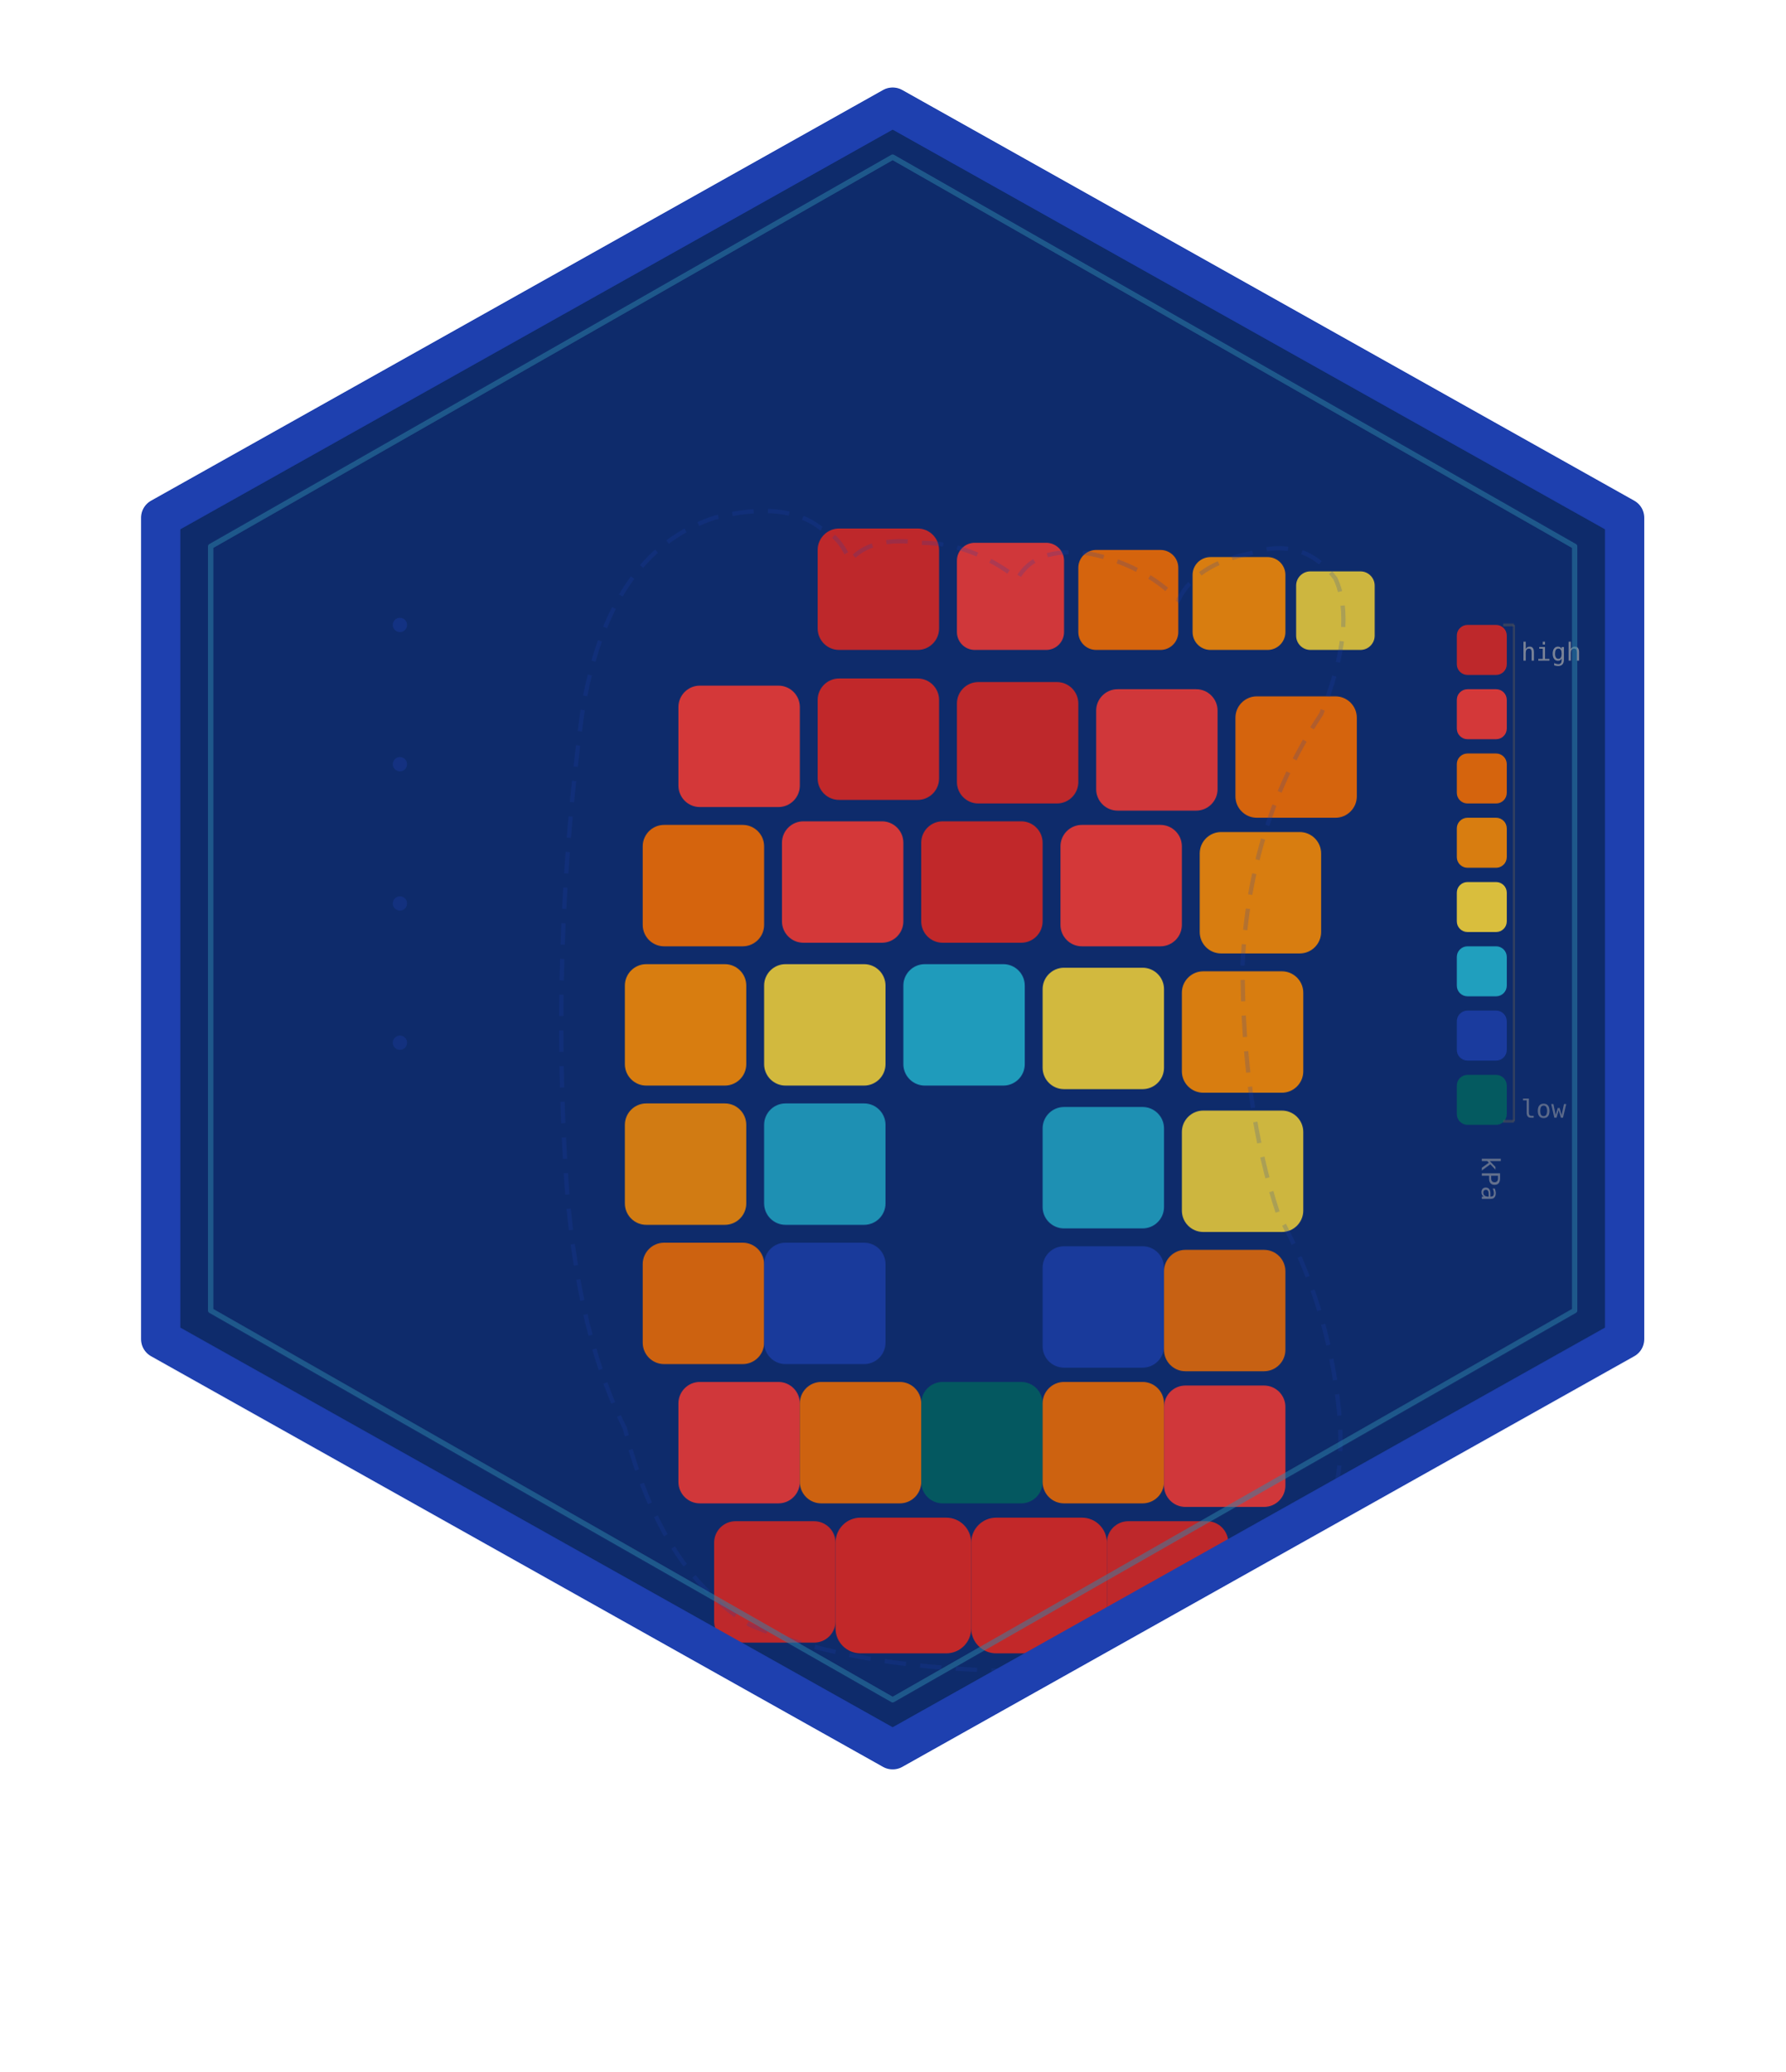
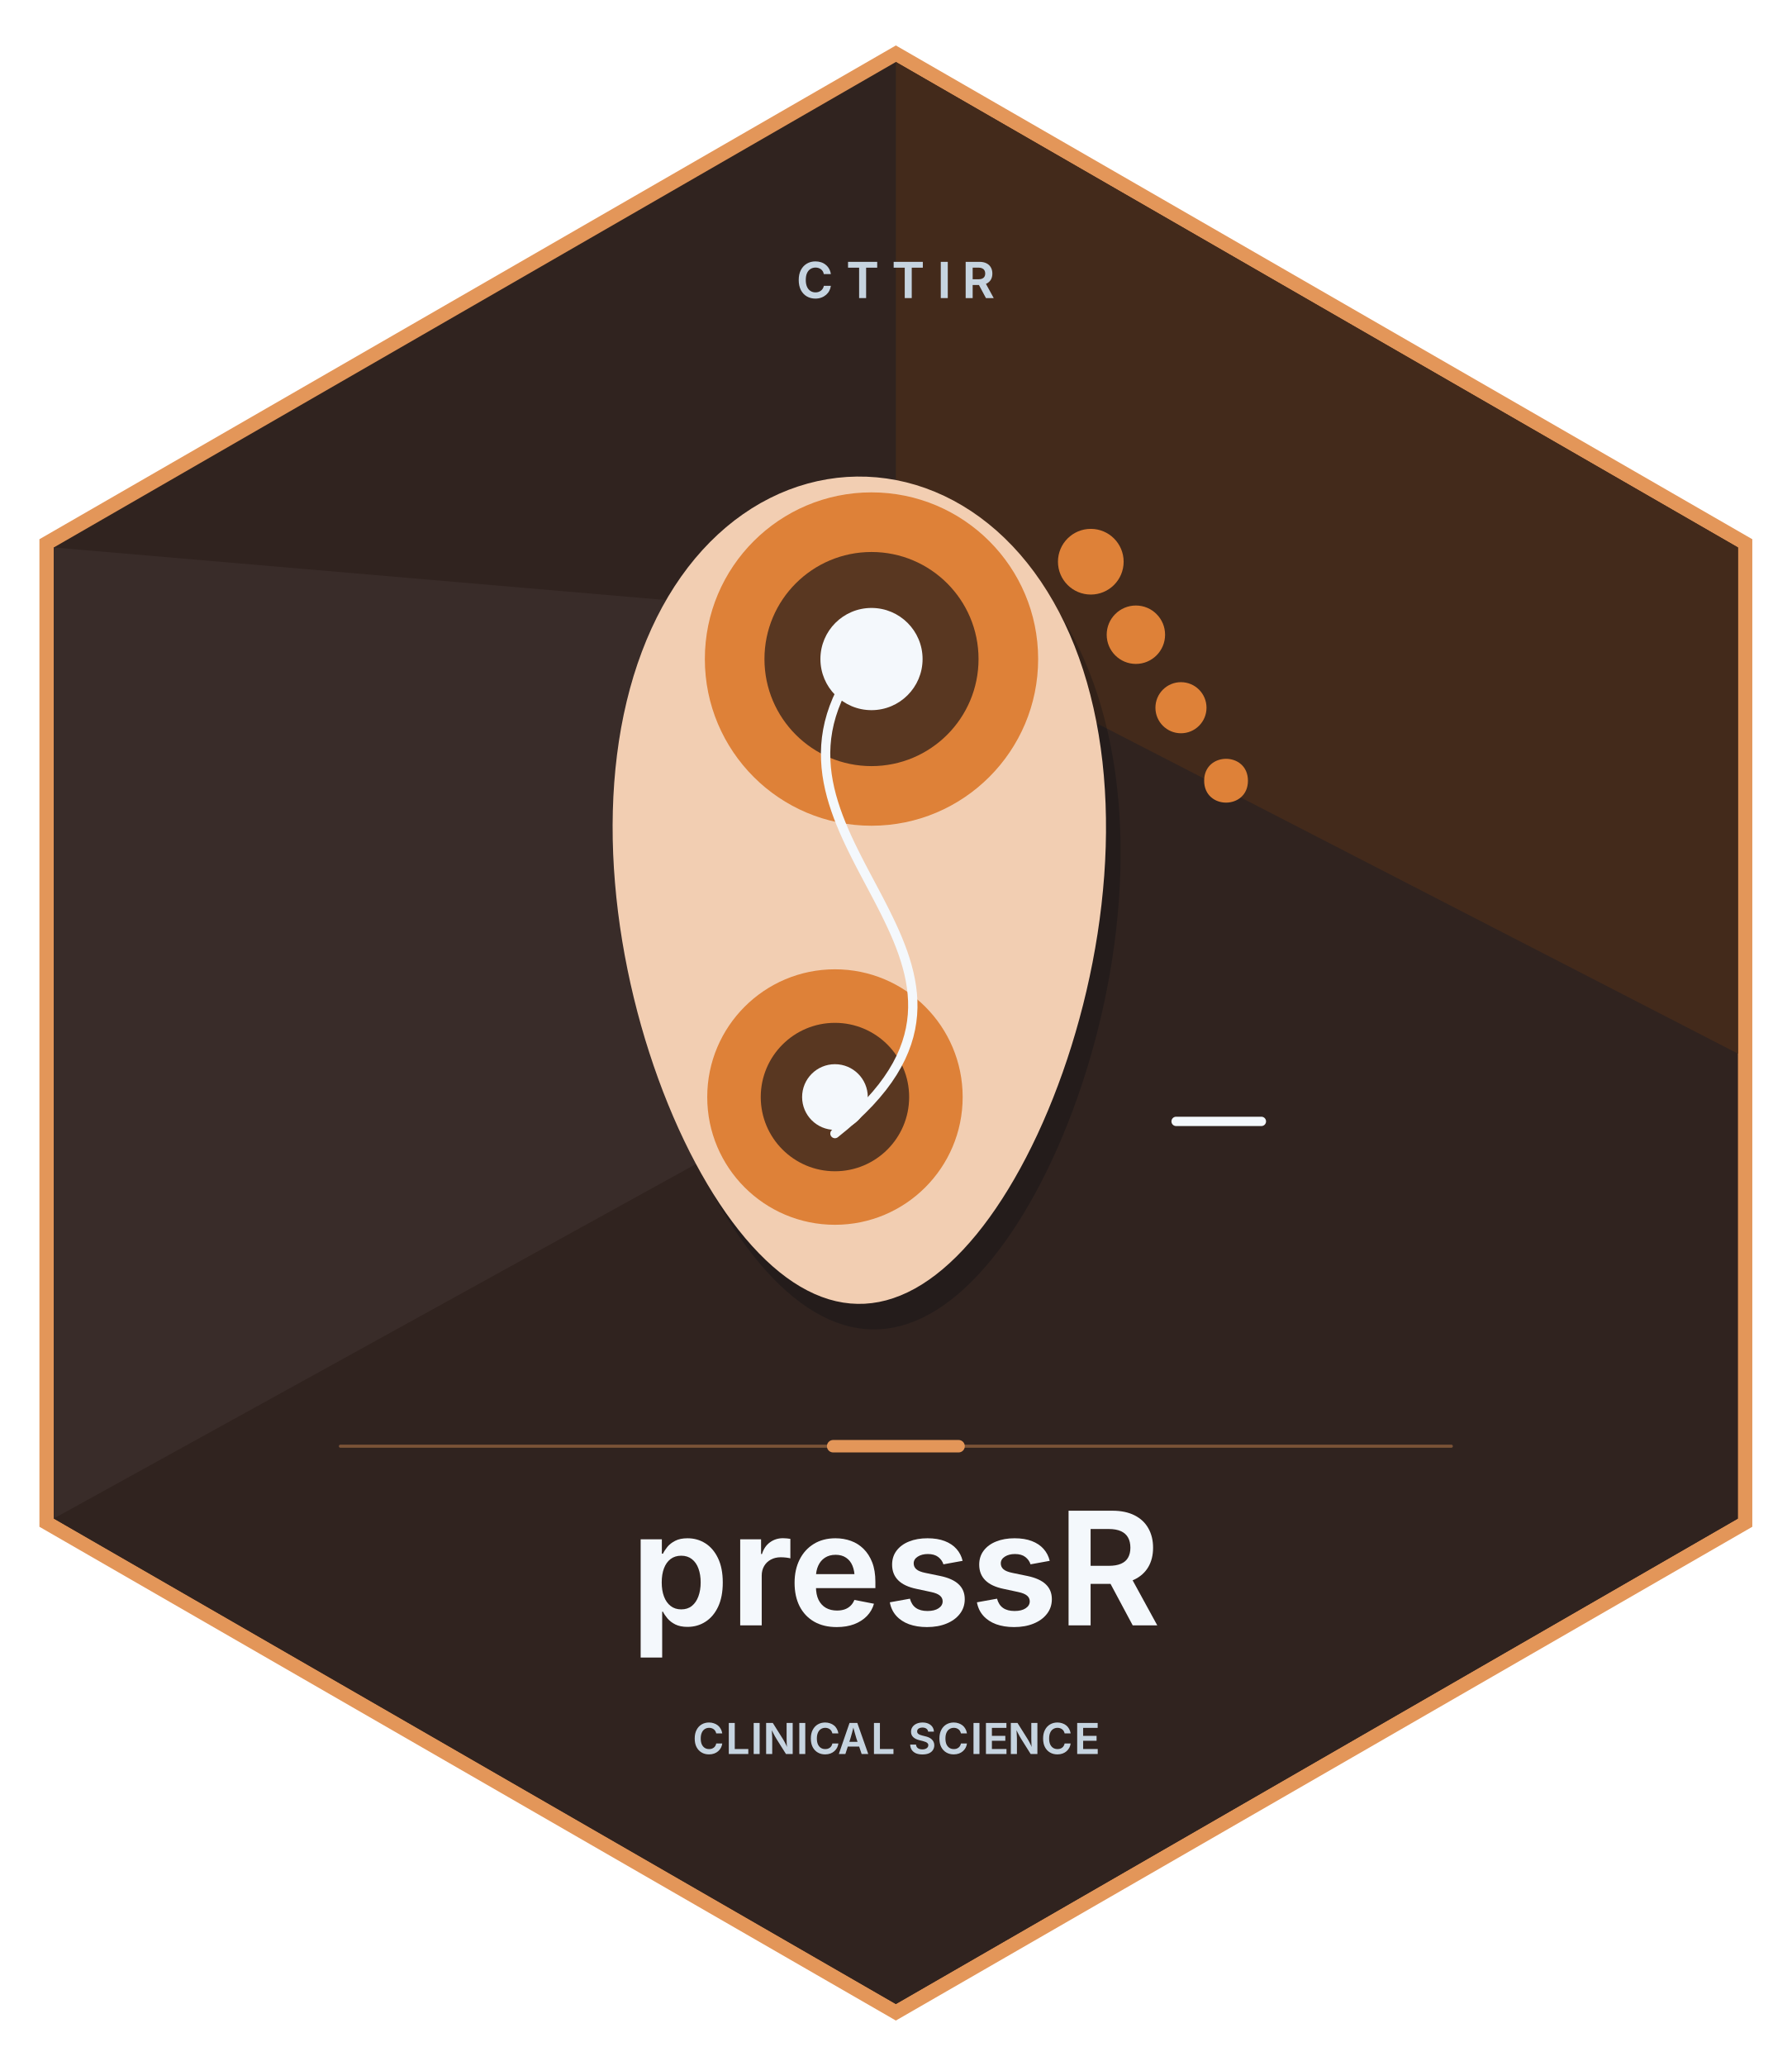
- <svg xmlns="http://www.w3.org/2000/svg" width="500" height="580" viewBox="0 0 500 580">
+ <svg xmlns="http://www.w3.org/2000/svg" xmlns:xlink="http://www.w3.org/1999/xlink" width="432" height="498" viewBox="0 0 432 498">
  <defs>
-     <linearGradient id="bgpress" x1="0" y1="0" x2="0" y2="1">
-       <stop offset="0%" stop-color="#0E2B6B" />
-       <stop offset="100%" stop-color="#0E2B6B" />
-     </linearGradient>
-     <clipPath id="hexp">
-       <polygon points="250,30 455,145 455,375 250,490 45,375 45,145" />
-     </clipPath>
+     <g>
+       <g id="glyph-0-0">
+         <path d="M 4.594 0.125 C 3.832 0.125 3.145 -0.051 2.531 -0.406 C 1.926 -0.758 1.445 -1.27 1.094 -1.938 C 0.75 -2.613 0.578 -3.422 0.578 -4.359 C 0.578 -5.305 0.754 -6.113 1.109 -6.781 C 1.461 -7.445 1.941 -7.957 2.547 -8.312 C 3.148 -8.664 3.832 -8.844 4.594 -8.844 C 5.082 -8.844 5.535 -8.773 5.953 -8.641 C 6.379 -8.504 6.754 -8.301 7.078 -8.031 C 7.41 -7.77 7.68 -7.453 7.891 -7.078 C 8.109 -6.703 8.254 -6.27 8.328 -5.781 L 6.625 -5.781 C 6.582 -6.031 6.504 -6.25 6.391 -6.438 C 6.273 -6.633 6.129 -6.801 5.953 -6.938 C 5.773 -7.07 5.57 -7.176 5.344 -7.25 C 5.125 -7.32 4.891 -7.359 4.641 -7.359 C 4.172 -7.359 3.754 -7.238 3.391 -7 C 3.035 -6.77 2.758 -6.43 2.562 -5.984 C 2.375 -5.547 2.281 -5.004 2.281 -4.359 C 2.281 -3.711 2.379 -3.164 2.578 -2.719 C 2.773 -2.281 3.051 -1.945 3.406 -1.719 C 3.758 -1.488 4.164 -1.375 4.625 -1.375 C 4.883 -1.375 5.125 -1.41 5.344 -1.484 C 5.562 -1.555 5.758 -1.66 5.938 -1.797 C 6.113 -1.93 6.258 -2.094 6.375 -2.281 C 6.5 -2.477 6.586 -2.703 6.641 -2.953 L 8.328 -2.953 C 8.273 -2.535 8.148 -2.141 7.953 -1.766 C 7.766 -1.398 7.508 -1.078 7.188 -0.797 C 6.863 -0.516 6.484 -0.289 6.047 -0.125 C 5.617 0.039 5.133 0.125 4.594 0.125 Z M 4.594 0.125 " />
+       </g>
+       <g id="glyph-0-1">
+ </g>
+       <g id="glyph-0-2">
+         <path d="M 0.469 -7.328 L 0.469 -8.734 L 7.5 -8.734 L 7.5 -7.328 L 4.828 -7.328 L 4.828 0 L 3.141 0 L 3.141 -7.328 Z M 0.469 -7.328 " />
+       </g>
+       <g id="glyph-0-3">
+         <path d="M 2.516 -8.734 L 2.516 0 L 0.828 0 L 0.828 -8.734 Z M 2.516 -8.734 " />
+       </g>
+       <g id="glyph-0-4">
+         <path d="M 0.828 0 L 0.828 -8.734 L 4.172 -8.734 C 4.836 -8.734 5.398 -8.613 5.859 -8.375 C 6.316 -8.145 6.664 -7.816 6.906 -7.391 C 7.145 -6.973 7.266 -6.477 7.266 -5.906 C 7.266 -5.344 7.145 -4.852 6.906 -4.438 C 6.664 -4.031 6.312 -3.711 5.844 -3.484 C 5.375 -3.266 4.805 -3.156 4.141 -3.156 L 1.812 -3.156 L 1.812 -4.531 L 3.891 -4.531 C 4.266 -4.531 4.57 -4.582 4.812 -4.688 C 5.062 -4.801 5.242 -4.957 5.359 -5.156 C 5.484 -5.363 5.547 -5.613 5.547 -5.906 C 5.547 -6.219 5.484 -6.477 5.359 -6.688 C 5.242 -6.895 5.062 -7.055 4.812 -7.172 C 4.57 -7.285 4.266 -7.344 3.891 -7.344 L 2.516 -7.344 L 2.516 0 Z M 5.719 0 L 3.594 -3.969 L 5.422 -3.969 L 7.594 0 Z M 5.719 0 " />
+       </g>
+       <g id="glyph-1-0">
+         <path d="M 2.469 7.75 L 2.469 -20.75 L 7.578 -20.75 L 7.578 -17.281 L 7.844 -17.281 C 8.094 -17.812 8.453 -18.363 8.922 -18.938 C 9.391 -19.508 10.016 -19.992 10.797 -20.391 C 11.578 -20.797 12.57 -21 13.781 -21 C 15.352 -21 16.773 -20.598 18.047 -19.797 C 19.328 -18.992 20.348 -17.801 21.109 -16.219 C 21.879 -14.633 22.266 -12.672 22.266 -10.328 C 22.266 -8.047 21.895 -6.109 21.156 -4.516 C 20.414 -2.93 19.398 -1.723 18.109 -0.891 C 16.828 -0.055 15.375 0.359 13.75 0.359 C 12.602 0.359 11.633 0.164 10.844 -0.219 C 10.062 -0.613 9.43 -1.094 8.953 -1.656 C 8.473 -2.219 8.102 -2.766 7.844 -3.297 L 7.656 -3.297 L 7.656 7.75 Z M 12.25 -3.859 C 13.27 -3.859 14.125 -4.133 14.812 -4.688 C 15.508 -5.25 16.035 -6.02 16.391 -7 C 16.754 -7.988 16.938 -9.109 16.938 -10.359 C 16.938 -11.609 16.758 -12.719 16.406 -13.688 C 16.062 -14.656 15.535 -15.414 14.828 -15.969 C 14.129 -16.52 13.27 -16.797 12.25 -16.797 C 11.25 -16.797 10.395 -16.531 9.688 -16 C 8.988 -15.469 8.457 -14.723 8.094 -13.766 C 7.727 -12.805 7.547 -11.672 7.547 -10.359 C 7.547 -9.055 7.727 -7.922 8.094 -6.953 C 8.457 -5.984 8.992 -5.223 9.703 -4.672 C 10.41 -4.129 11.258 -3.859 12.25 -3.859 Z M 12.25 -3.859 " />
+       </g>
+       <g id="glyph-1-1">
+         <path d="M 2.469 0 L 2.469 -20.75 L 7.5 -20.75 L 7.5 -17.203 L 7.719 -17.203 C 8.102 -18.441 8.75 -19.383 9.656 -20.031 C 10.562 -20.688 11.602 -21.016 12.781 -21.016 C 13.07 -21.016 13.379 -21 13.703 -20.969 C 14.023 -20.945 14.312 -20.91 14.562 -20.859 L 14.562 -16.156 C 14.344 -16.227 14.004 -16.289 13.547 -16.344 C 13.086 -16.395 12.648 -16.422 12.234 -16.422 C 11.348 -16.422 10.555 -16.234 9.859 -15.859 C 9.172 -15.492 8.629 -14.973 8.234 -14.297 C 7.848 -13.629 7.656 -12.863 7.656 -12 L 7.656 0 Z M 2.469 0 " />
+       </g>
+       <g id="glyph-1-2">
+         <path d="M 11.75 0.406 C 9.645 0.406 7.832 -0.023 6.312 -0.891 C 4.789 -1.766 3.617 -3 2.797 -4.594 C 1.984 -6.195 1.578 -8.086 1.578 -10.266 C 1.578 -12.391 1.984 -14.258 2.797 -15.875 C 3.609 -17.488 4.75 -18.742 6.219 -19.641 C 7.695 -20.547 9.438 -21 11.438 -21 C 12.758 -21 14 -20.789 15.156 -20.375 C 16.312 -19.957 17.328 -19.316 18.203 -18.453 C 19.086 -17.586 19.785 -16.5 20.297 -15.188 C 20.805 -13.875 21.062 -12.312 21.062 -10.5 L 21.062 -8.984 L 3.859 -8.984 L 3.859 -12.359 L 18.5 -12.359 L 16.062 -11.406 C 16.062 -12.531 15.891 -13.516 15.547 -14.359 C 15.203 -15.203 14.688 -15.852 14 -16.312 C 13.32 -16.781 12.477 -17.016 11.469 -17.016 C 10.469 -17.016 9.609 -16.781 8.891 -16.312 C 8.18 -15.844 7.645 -15.203 7.281 -14.391 C 6.914 -13.586 6.734 -12.691 6.734 -11.703 L 6.734 -9.328 C 6.734 -8.078 6.941 -7.02 7.359 -6.156 C 7.785 -5.301 8.379 -4.656 9.141 -4.219 C 9.91 -3.789 10.801 -3.578 11.812 -3.578 C 12.488 -3.578 13.102 -3.672 13.656 -3.859 C 14.207 -4.055 14.68 -4.348 15.078 -4.734 C 15.473 -5.117 15.781 -5.586 16 -6.141 L 20.719 -5.219 C 20.406 -4.094 19.836 -3.102 19.016 -2.25 C 18.191 -1.406 17.164 -0.75 15.938 -0.281 C 14.719 0.176 13.32 0.406 11.75 0.406 Z M 11.75 0.406 " />
+       </g>
+       <g id="glyph-1-3">
+         <path d="M 10.5 0.406 C 8.883 0.406 7.441 0.176 6.172 -0.281 C 4.91 -0.75 3.879 -1.43 3.078 -2.328 C 2.285 -3.223 1.773 -4.301 1.547 -5.562 L 6.391 -6.438 C 6.66 -5.438 7.145 -4.691 7.844 -4.203 C 8.551 -3.711 9.477 -3.469 10.625 -3.469 C 11.758 -3.469 12.648 -3.688 13.297 -4.125 C 13.953 -4.562 14.281 -5.117 14.281 -5.797 C 14.281 -6.359 14.055 -6.82 13.609 -7.188 C 13.172 -7.551 12.488 -7.832 11.562 -8.031 L 8 -8.797 C 6.02 -9.203 4.539 -9.895 3.562 -10.875 C 2.582 -11.852 2.094 -13.109 2.094 -14.641 C 2.094 -15.941 2.453 -17.066 3.172 -18.016 C 3.891 -18.973 4.891 -19.707 6.172 -20.219 C 7.453 -20.738 8.938 -21 10.625 -21 C 12.238 -21 13.625 -20.773 14.781 -20.328 C 15.945 -19.879 16.891 -19.25 17.609 -18.438 C 18.336 -17.625 18.832 -16.664 19.094 -15.562 L 14.469 -14.719 C 14.25 -15.414 13.832 -16.004 13.219 -16.484 C 12.602 -16.961 11.766 -17.203 10.703 -17.203 C 9.742 -17.203 8.938 -16.992 8.281 -16.578 C 7.625 -16.16 7.297 -15.617 7.297 -14.953 C 7.297 -14.391 7.508 -13.914 7.938 -13.531 C 8.363 -13.156 9.082 -12.863 10.094 -12.656 L 13.734 -11.906 C 15.723 -11.488 17.195 -10.816 18.156 -9.891 C 19.125 -8.973 19.609 -7.781 19.609 -6.312 C 19.609 -4.977 19.219 -3.805 18.438 -2.797 C 17.664 -1.785 16.594 -1 15.219 -0.438 C 13.852 0.125 12.281 0.406 10.5 0.406 Z M 10.5 0.406 " />
+       </g>
+       <g id="glyph-1-4">
+         <path d="M 2.641 0 L 2.641 -27.641 L 13.219 -27.641 C 15.312 -27.641 17.086 -27.27 18.547 -26.531 C 20.016 -25.789 21.125 -24.75 21.875 -23.406 C 22.633 -22.07 23.016 -20.508 23.016 -18.719 C 23.016 -16.926 22.629 -15.375 21.859 -14.062 C 21.086 -12.758 19.969 -11.754 18.5 -11.047 C 17.031 -10.348 15.227 -10 13.094 -10 L 5.75 -10 L 5.75 -14.359 L 12.328 -14.359 C 13.523 -14.359 14.508 -14.523 15.281 -14.859 C 16.051 -15.191 16.617 -15.68 16.984 -16.328 C 17.359 -16.984 17.547 -17.781 17.547 -18.719 C 17.547 -19.688 17.359 -20.504 16.984 -21.172 C 16.617 -21.836 16.051 -22.348 15.281 -22.703 C 14.508 -23.055 13.516 -23.234 12.297 -23.234 L 7.953 -23.234 L 7.953 0 Z M 18.109 0 L 11.391 -12.562 L 17.156 -12.562 L 24.031 0 Z M 18.109 0 " />
+       </g>
+       <g id="glyph-2-0">
+         <path d="M 3.953 0.094 C 3.285 0.094 2.691 -0.055 2.172 -0.359 C 1.648 -0.66 1.238 -1.098 0.938 -1.672 C 0.645 -2.242 0.5 -2.93 0.5 -3.734 C 0.5 -4.547 0.648 -5.238 0.953 -5.812 C 1.254 -6.395 1.664 -6.836 2.188 -7.141 C 2.707 -7.441 3.297 -7.594 3.953 -7.594 C 4.367 -7.594 4.754 -7.531 5.109 -7.406 C 5.473 -7.289 5.797 -7.117 6.078 -6.891 C 6.359 -6.672 6.586 -6.395 6.766 -6.062 C 6.953 -5.738 7.078 -5.375 7.141 -4.969 L 5.688 -4.969 C 5.645 -5.176 5.57 -5.363 5.469 -5.531 C 5.375 -5.695 5.25 -5.836 5.094 -5.953 C 4.945 -6.066 4.773 -6.156 4.578 -6.219 C 4.391 -6.281 4.191 -6.312 3.984 -6.312 C 3.578 -6.312 3.219 -6.207 2.906 -6 C 2.602 -5.801 2.367 -5.508 2.203 -5.125 C 2.035 -4.75 1.953 -4.285 1.953 -3.734 C 1.953 -3.18 2.035 -2.711 2.203 -2.328 C 2.379 -1.953 2.617 -1.664 2.922 -1.469 C 3.223 -1.281 3.57 -1.188 3.969 -1.188 C 4.188 -1.188 4.391 -1.211 4.578 -1.266 C 4.766 -1.328 4.938 -1.414 5.094 -1.531 C 5.25 -1.645 5.375 -1.785 5.469 -1.953 C 5.57 -2.117 5.645 -2.312 5.688 -2.531 L 7.141 -2.531 C 7.098 -2.176 6.992 -1.836 6.828 -1.516 C 6.66 -1.203 6.438 -0.922 6.156 -0.672 C 5.883 -0.43 5.562 -0.242 5.188 -0.109 C 4.82 0.023 4.41 0.094 3.953 0.094 Z M 3.953 0.094 " />
+       </g>
+       <g id="glyph-2-1">
+         <path d="M 0.719 0 L 0.719 -7.484 L 2.156 -7.484 L 2.156 -1.203 L 5.422 -1.203 L 5.422 0 Z M 0.719 0 " />
+       </g>
+       <g id="glyph-2-2">
+         <path d="M 2.156 -7.484 L 2.156 0 L 0.719 0 L 0.719 -7.484 Z M 2.156 -7.484 " />
+       </g>
+       <g id="glyph-2-3">
+         <path d="M 0.719 0 L 0.719 -7.484 L 2.328 -7.484 L 4.812 -3.531 C 4.926 -3.352 5.039 -3.148 5.156 -2.922 C 5.281 -2.703 5.406 -2.457 5.531 -2.188 C 5.664 -1.914 5.797 -1.609 5.922 -1.266 L 5.781 -1.266 C 5.75 -1.547 5.723 -1.836 5.703 -2.141 C 5.691 -2.453 5.68 -2.742 5.672 -3.016 C 5.66 -3.297 5.656 -3.535 5.656 -3.734 L 5.656 -7.484 L 7.125 -7.484 L 7.125 0 L 5.5 0 L 3.25 -3.578 C 3.102 -3.828 2.961 -4.066 2.828 -4.297 C 2.691 -4.535 2.551 -4.801 2.406 -5.094 C 2.258 -5.395 2.082 -5.75 1.875 -6.156 L 2.062 -6.156 C 2.082 -5.789 2.102 -5.441 2.125 -5.109 C 2.145 -4.785 2.16 -4.488 2.172 -4.219 C 2.18 -3.957 2.188 -3.742 2.188 -3.578 L 2.188 0 Z M 0.719 0 " />
+       </g>
+       <g id="glyph-2-4">
+         <path d="M 0.25 0 L 2.828 -7.484 L 4.703 -7.484 L 7.344 0 L 5.75 0 L 4.484 -3.75 C 4.348 -4.188 4.207 -4.672 4.062 -5.203 C 3.914 -5.734 3.758 -6.32 3.594 -6.969 L 3.906 -6.969 C 3.738 -6.32 3.586 -5.727 3.453 -5.188 C 3.316 -4.656 3.18 -4.176 3.047 -3.75 L 1.828 0 Z M 1.812 -1.797 L 1.812 -2.938 L 5.781 -2.938 L 5.781 -1.797 Z M 1.812 -1.797 " />
+       </g>
+       <g id="glyph-2-5">
+ </g>
+       <g id="glyph-2-6">
+         <path d="M 3.406 0.109 C 2.812 0.109 2.297 0.02 1.859 -0.156 C 1.43 -0.344 1.094 -0.613 0.844 -0.969 C 0.602 -1.32 0.473 -1.754 0.453 -2.266 L 1.859 -2.266 C 1.879 -2.004 1.957 -1.785 2.094 -1.609 C 2.227 -1.441 2.406 -1.316 2.625 -1.234 C 2.852 -1.148 3.109 -1.109 3.391 -1.109 C 3.672 -1.109 3.914 -1.148 4.125 -1.234 C 4.344 -1.316 4.516 -1.438 4.641 -1.594 C 4.766 -1.75 4.828 -1.926 4.828 -2.125 C 4.828 -2.312 4.77 -2.461 4.656 -2.578 C 4.551 -2.703 4.398 -2.805 4.203 -2.891 C 4.004 -2.973 3.77 -3.051 3.5 -3.125 L 2.672 -3.328 C 2.035 -3.484 1.539 -3.727 1.188 -4.062 C 0.832 -4.395 0.656 -4.828 0.656 -5.359 C 0.656 -5.805 0.773 -6.195 1.016 -6.531 C 1.254 -6.863 1.582 -7.125 2 -7.312 C 2.426 -7.5 2.906 -7.594 3.438 -7.594 C 3.977 -7.594 4.453 -7.5 4.859 -7.312 C 5.266 -7.125 5.582 -6.863 5.812 -6.531 C 6.039 -6.195 6.16 -5.816 6.172 -5.391 L 4.781 -5.391 C 4.738 -5.703 4.598 -5.941 4.359 -6.109 C 4.117 -6.285 3.801 -6.375 3.406 -6.375 C 3.145 -6.375 2.914 -6.332 2.719 -6.25 C 2.52 -6.176 2.367 -6.066 2.266 -5.922 C 2.172 -5.785 2.125 -5.629 2.125 -5.453 C 2.125 -5.254 2.18 -5.086 2.297 -4.953 C 2.422 -4.828 2.578 -4.723 2.766 -4.641 C 2.953 -4.566 3.148 -4.504 3.359 -4.453 L 4.047 -4.281 C 4.336 -4.219 4.617 -4.129 4.891 -4.016 C 5.16 -3.898 5.395 -3.754 5.594 -3.578 C 5.801 -3.398 5.961 -3.191 6.078 -2.953 C 6.203 -2.711 6.266 -2.43 6.266 -2.109 C 6.266 -1.672 6.148 -1.281 5.922 -0.938 C 5.703 -0.602 5.379 -0.344 4.953 -0.156 C 4.523 0.02 4.008 0.109 3.406 0.109 Z M 3.406 0.109 " />
+       </g>
+       <g id="glyph-2-7">
+         <path d="M 0.719 0 L 0.719 -7.484 L 5.656 -7.484 L 5.656 -6.297 L 2.156 -6.297 L 2.156 -4.375 L 5.391 -4.375 L 5.391 -3.188 L 2.156 -3.188 L 2.156 -1.203 L 5.672 -1.203 L 5.672 0 Z M 0.719 0 " />
+       </g>
+     </g>
  </defs>
-   <polygon points="250,30 455,145 455,375 250,490 45,375 45,145" fill="url(#bgpress)" />
-   <g clip-path="url(#hexp)">
-     <rect x="229" y="148" width="34" height="34" rx="6" fill="#C62828" opacity="0.95" />
-     <rect x="268" y="152" width="30" height="30" rx="5" fill="#E53935" opacity="0.9" />
-     <rect x="302" y="154" width="28" height="28" rx="5" fill="#EF6C00" opacity="0.88" />
-     <rect x="334" y="156" width="26" height="26" rx="5" fill="#FB8C00" opacity="0.85" />
-     <rect x="363" y="160" width="22" height="22" rx="4" fill="#FDD835" opacity="0.8" />
-     <rect x="190" y="192" width="34" height="34" rx="6" fill="#E53935" opacity="0.92" />
-     <rect x="229" y="190" width="34" height="34" rx="6" fill="#C62828" opacity="0.97" />
-     <rect x="268" y="191" width="34" height="34" rx="6" fill="#C62828" opacity="0.95" />
-     <rect x="307" y="193" width="34" height="34" rx="6" fill="#E53935" opacity="0.9" />
-     <rect x="346" y="195" width="34" height="34" rx="6" fill="#EF6C00" opacity="0.88" />
-     <rect x="180" y="231" width="34" height="34" rx="6" fill="#EF6C00" opacity="0.88" />
-     <rect x="219" y="230" width="34" height="34" rx="6" fill="#E53935" opacity="0.92" />
-     <rect x="258" y="230" width="34" height="34" rx="6" fill="#C62828" opacity="0.97" />
-     <rect x="297" y="231" width="34" height="34" rx="6" fill="#E53935" opacity="0.92" />
-     <rect x="336" y="233" width="34" height="34" rx="6" fill="#FB8C00" opacity="0.85" />
-     <rect x="175" y="270" width="34" height="34" rx="6" fill="#FB8C00" opacity="0.85" />
-     <rect x="214" y="270" width="34" height="34" rx="6" fill="#FDD835" opacity="0.82" />
-     <rect x="253" y="270" width="34" height="34" rx="6" fill="#26C6DA" opacity="0.72" />
-     <rect x="292" y="271" width="34" height="34" rx="6" fill="#FDD835" opacity="0.82" />
-     <rect x="331" y="272" width="34" height="34" rx="6" fill="#FB8C00" opacity="0.85" />
-     <rect x="175" y="309" width="34" height="34" rx="6" fill="#FB8C00" opacity="0.82" />
-     <rect x="214" y="309" width="34" height="34" rx="6" fill="#26C6DA" opacity="0.65" />
-     <rect x="292" y="310" width="34" height="34" rx="6" fill="#26C6DA" opacity="0.65" />
-     <rect x="331" y="311" width="34" height="34" rx="6" fill="#FDD835" opacity="0.8" />
-     <rect x="180" y="348" width="34" height="34" rx="6" fill="#EF6C00" opacity="0.85" />
-     <rect x="214" y="348" width="34" height="34" rx="6" fill="#1E40AF" opacity="0.7" />
-     <rect x="292" y="349" width="34" height="34" rx="6" fill="#1E40AF" opacity="0.7" />
-     <rect x="326" y="350" width="34" height="34" rx="6" fill="#EF6C00" opacity="0.82" />
-     <rect x="190" y="387" width="34" height="34" rx="6" fill="#E53935" opacity="0.9" />
-     <rect x="224" y="387" width="34" height="34" rx="6" fill="#EF6C00" opacity="0.85" />
-     <rect x="258" y="387" width="34" height="34" rx="6" fill="#00695C" opacity="0.72" />
-     <rect x="292" y="387" width="34" height="34" rx="6" fill="#EF6C00" opacity="0.85" />
-     <rect x="326" y="388" width="34" height="34" rx="6" fill="#E53935" opacity="0.9" />
-     <rect x="200" y="426" width="34" height="34" rx="6" fill="#C62828" opacity="0.95" />
-     <rect x="234" y="425" width="38" height="38" rx="7" fill="#C62828" opacity="0.98" />
-     <rect x="272" y="425" width="38" height="38" rx="7" fill="#C62828" opacity="0.98" />
-     <rect x="310" y="426" width="34" height="34" rx="6" fill="#C62828" opacity="0.95" />
-     <rect x="408" y="175" width="14" height="14" rx="3" fill="#C62828" opacity="0.95" />
-     <rect x="408" y="193" width="14" height="14" rx="3" fill="#E53935" opacity="0.92" />
-     <rect x="408" y="211" width="14" height="14" rx="3" fill="#EF6C00" opacity="0.88" />
-     <rect x="408" y="229" width="14" height="14" rx="3" fill="#FB8C00" opacity="0.85" />
-     <rect x="408" y="247" width="14" height="14" rx="3" fill="#FDD835" opacity="0.85" />
-     <rect x="408" y="265" width="14" height="14" rx="3" fill="#26C6DA" opacity="0.75" />
-     <rect x="408" y="283" width="14" height="14" rx="3" fill="#1E40AF" opacity="0.75" />
-     <rect x="408" y="301" width="14" height="14" rx="3" fill="#00695C" opacity="0.75" />
-     <text font-family="monospace" font-size="7" fill="#aaaaaa" opacity="0.7" x="426" y="185">high</text>
-     <text font-family="monospace" font-size="7" fill="#aaaaaa" opacity="0.5" x="426" y="313">low</text>
-     <line x1="424" y1="175" x2="424" y2="314" stroke="#555" stroke-width="0.6" opacity="0.5" />
-     <line x1="421" y1="175" x2="424" y2="175" stroke="#555" stroke-width="0.8" opacity="0.5" />
-     <line x1="421" y1="314" x2="424" y2="314" stroke="#555" stroke-width="0.8" opacity="0.5" />
-     <text font-family="monospace" font-size="7" fill="#aaaaaa" opacity="0.55" text-anchor="middle" x="415" y="330" transform="rotate(90 415 330)">kPa</text>
-     <path d="M 230,148              Q 220,140 200,145              Q 170,155 163,200              Q 155,260 158,320              Q 160,370 175,400              Q 185,440 210,455              Q 240,468 290,468              Q 340,465 360,445              Q 378,425 375,395              Q 372,365 358,340              Q 348,310 348,270              Q 350,230 370,200              Q 380,175 374,162              Q 365,150 350,155              Q 335,158 330,168              Q 320,158 305,155              Q 290,153 285,162              Q 272,152 258,152              Q 244,150 238,157              Q 235,150 230,148 Z" fill="none" stroke="#1E40AF" stroke-width="1.2" opacity="0.2" stroke-dasharray="6 4" />
-     <circle cx="112" cy="175" r="2" fill="#1E40AF" opacity="0.35" />
-     <circle cx="112" cy="214" r="2" fill="#1E40AF" opacity="0.32" />
-     <circle cx="112" cy="253" r="2" fill="#1E40AF" opacity="0.3" />
-     <circle cx="112" cy="292" r="2" fill="#1E40AF" opacity="0.3" />
+   <path fill-rule="nonzero" fill="rgb(100%, 100%, 100%)" fill-opacity="1" d="M 216 4.98 L 427.68 126.988 L 427.68 371.012 L 216 493.02 L 4.32 371.012 L 4.32 126.988 Z M 216 4.98 " />
+   <path fill-rule="nonzero" fill="rgb(89.02%, 58.824%, 34.902%)" fill-opacity="1" d="M 216 10.957 L 422.496 129.977 L 422.496 368.023 L 216 487.043 L 9.504 368.023 L 9.504 129.977 Z M 216 10.957 " />
+   <path fill-rule="nonzero" fill="rgb(18.824%, 13.725%, 12.157%)" fill-opacity="1" d="M 216 14.941 L 419.039 131.969 L 419.039 366.031 L 216 483.059 L 12.961 366.031 L 12.961 131.969 Z M 216 14.941 " />
+   <path fill-rule="nonzero" fill="rgb(26.275%, 16.471%, 10.588%)" fill-opacity="1" d="M 216 14.941 L 419.039 131.969 L 419.039 253.98 L 216 149.398 Z M 216 14.941 " />
+   <path fill-rule="nonzero" fill="rgb(22.353%, 17.255%, 16.078%)" fill-opacity="1" d="M 12.961 366.031 L 216 253.98 L 216 149.398 L 12.961 131.969 Z M 12.961 366.031 " />
+   <path fill-rule="nonzero" fill="rgb(18.824%, 13.725%, 12.157%)" fill-opacity="1" d="M 12.961 366.031 L 216 308.762 L 419.039 366.031 L 216 483.059 Z M 12.961 366.031 " />
+   <g fill="rgb(77.647%, 83.137%, 87.843%)" fill-opacity="1">
+     <use xlink:href="#glyph-0-0" x="192" y="71.852" />
+     <use xlink:href="#glyph-0-1" x="201" y="71.852" />
+     <use xlink:href="#glyph-0-2" x="204" y="71.852" />
+     <use xlink:href="#glyph-0-1" x="212" y="71.852" />
+     <use xlink:href="#glyph-0-2" x="215" y="71.852" />
+     <use xlink:href="#glyph-0-1" x="223" y="71.852" />
+     <use xlink:href="#glyph-0-3" x="226" y="71.852" />
+     <use xlink:href="#glyph-0-1" x="229" y="71.852" />
+     <use xlink:href="#glyph-0-4" x="232" y="71.852" />
  </g>
-   <polygon points="250,30 455,145 455,375 250,490 45,375 45,145" fill="none" stroke="#1E40AF" stroke-width="11" stroke-linejoin="round" />
-   <polygon points="250,44 441,153 441,367 250,476 59,367 59,153" fill="none" stroke="#2E86AB" stroke-width="1.5" stroke-linejoin="round" opacity="0.5" />
+   <path fill="none" stroke-width="0.75" stroke-linecap="round" stroke-linejoin="round" stroke="rgb(89.02%, 58.824%, 34.902%)" stroke-opacity="0.42" stroke-miterlimit="10" d="M 82.078 348.602 L 349.922 348.602 " />
+   <path fill="none" stroke-width="3" stroke-linecap="round" stroke-linejoin="round" stroke="rgb(89.02%, 58.824%, 34.902%)" stroke-opacity="1" stroke-miterlimit="10" d="M 200.879 348.602 L 231.121 348.602 " />
+   <g fill="rgb(95.686%, 97.255%, 98.824%)" fill-opacity="1">
+     <use xlink:href="#glyph-1-0" x="152" y="391.793" />
+     <use xlink:href="#glyph-1-1" x="176" y="391.793" />
+     <use xlink:href="#glyph-1-2" x="190" y="391.793" />
+     <use xlink:href="#glyph-1-3" x="213" y="391.793" />
+     <use xlink:href="#glyph-1-3" x="234" y="391.793" />
+     <use xlink:href="#glyph-1-4" x="255" y="391.793" />
+   </g>
+   <g fill="rgb(77.647%, 83.137%, 87.843%)" fill-opacity="1">
+     <use xlink:href="#glyph-2-0" x="167" y="422.794" />
+     <use xlink:href="#glyph-2-1" x="175" y="422.794" />
+     <use xlink:href="#glyph-2-2" x="181" y="422.794" />
+     <use xlink:href="#glyph-2-3" x="184" y="422.794" />
+     <use xlink:href="#glyph-2-2" x="192" y="422.794" />
+     <use xlink:href="#glyph-2-0" x="195" y="422.794" />
+     <use xlink:href="#glyph-2-4" x="202" y="422.794" />
+     <use xlink:href="#glyph-2-1" x="210" y="422.794" />
+     <use xlink:href="#glyph-2-5" x="216" y="422.794" />
+     <use xlink:href="#glyph-2-6" x="219" y="422.794" />
+     <use xlink:href="#glyph-2-0" x="226" y="422.794" />
+     <use xlink:href="#glyph-2-2" x="234" y="422.794" />
+     <use xlink:href="#glyph-2-7" x="237" y="422.794" />
+     <use xlink:href="#glyph-2-3" x="243" y="422.794" />
+     <use xlink:href="#glyph-2-0" x="251" y="422.794" />
+     <use xlink:href="#glyph-2-7" x="259" y="422.794" />
+   </g>
+   <path fill-rule="nonzero" fill="rgb(1.176%, 3.922%, 7.059%)" fill-opacity="0.251" d="M 269.465 220.742 L 269.758 217.242 L 269.977 213.746 L 270.121 210.262 L 270.188 206.789 L 270.18 203.332 L 270.086 199.895 L 269.918 196.488 L 269.668 193.109 L 269.332 189.762 L 268.918 186.457 L 268.418 183.191 L 267.836 179.973 L 267.172 176.805 L 266.422 173.688 L 265.59 170.633 L 264.676 167.637 L 263.68 164.711 L 262.602 161.848 L 261.445 159.062 L 260.207 156.352 L 258.891 153.719 L 257.496 151.168 L 256.031 148.703 L 254.488 146.328 L 252.879 144.047 L 251.195 141.855 L 249.449 139.766 L 247.637 137.773 L 245.766 135.883 L 243.832 134.098 L 241.844 132.418 L 239.805 130.852 L 237.715 129.391 L 235.578 128.043 L 233.402 126.812 L 231.184 125.695 L 228.93 124.695 L 226.648 123.816 L 224.336 123.055 L 222 122.41 L 219.648 121.891 L 217.277 121.492 L 214.895 121.219 L 212.508 121.062 L 210.113 121.031 L 207.723 121.125 L 205.336 121.34 L 202.961 121.676 L 200.598 122.137 L 198.254 122.719 L 195.93 123.418 L 193.633 124.242 L 191.363 125.18 L 189.129 126.238 L 186.93 127.414 L 184.773 128.703 L 182.66 130.105 L 180.594 131.621 L 178.578 133.246 L 176.617 134.977 L 174.715 136.816 L 172.871 138.758 L 171.094 140.797 L 169.379 142.941 L 167.73 145.176 L 166.156 147.504 L 164.652 149.926 L 163.223 152.434 L 161.867 155.023 L 160.59 157.695 L 159.391 160.445 L 158.273 163.27 L 157.234 166.164 L 156.281 169.129 L 155.406 172.152 L 154.617 175.238 L 153.91 178.383 L 153.285 181.574 L 152.746 184.816 L 152.289 188.105 L 151.914 191.43 L 151.621 194.793 L 151.41 198.188 L 151.281 201.609 L 151.23 205.055 L 151.262 208.523 L 151.367 212.004 L 151.547 215.492 L 151.805 218.992 L 152.133 222.492 L 152.535 225.988 L 153.008 229.48 L 153.547 232.961 L 154.152 236.426 L 154.82 239.871 L 155.555 243.293 L 156.348 246.691 L 157.195 250.051 L 158.105 253.379 L 159.066 256.664 L 160.078 259.906 L 161.141 263.102 L 162.25 266.242 L 163.406 269.328 L 164.605 272.355 L 165.848 275.316 L 167.129 278.211 L 168.445 281.035 L 169.801 283.785 L 171.188 286.457 L 172.602 289.051 L 174.051 291.559 L 175.527 293.977 L 177.027 296.309 L 178.555 298.543 L 180.102 300.684 L 181.672 302.727 L 183.262 304.668 L 184.867 306.504 L 186.492 308.238 L 188.129 309.863 L 189.781 311.375 L 191.449 312.781 L 193.125 314.07 L 194.812 315.242 L 196.508 316.301 L 198.211 317.242 L 199.922 318.062 L 201.641 318.766 L 203.363 319.348 L 205.086 319.805 L 206.816 320.145 L 208.547 320.359 L 210.277 320.449 L 212.012 320.418 L 213.742 320.266 L 215.473 319.988 L 217.199 319.59 L 218.926 319.07 L 220.645 318.43 L 222.359 317.668 L 224.066 316.785 L 225.766 315.789 L 227.457 314.672 L 229.141 313.438 L 230.812 312.094 L 232.469 310.633 L 234.117 309.062 L 235.746 307.387 L 237.363 305.598 L 238.961 303.711 L 240.539 301.719 L 242.102 299.625 L 243.637 297.438 L 245.152 295.152 L 246.641 292.777 L 248.102 290.312 L 249.535 287.766 L 250.938 285.133 L 252.305 282.422 L 253.641 279.633 L 254.941 276.773 L 256.203 273.844 L 257.422 270.852 L 258.602 267.793 L 259.734 264.68 L 260.82 261.512 L 261.859 258.293 L 262.848 255.027 L 263.781 251.719 L 264.66 248.375 L 265.48 244.996 L 266.246 241.586 L 266.945 238.152 L 267.582 234.695 L 268.156 231.223 L 268.66 227.734 L 269.098 224.242 Z M 269.465 220.742 " />
+   <path fill-rule="nonzero" fill="rgb(94.902%, 80.784%, 69.804%)" fill-opacity="1" d="M 265.938 214.582 L 266.234 211.082 L 266.453 207.59 L 266.598 204.102 L 266.664 200.629 L 266.652 197.172 L 266.562 193.738 L 266.391 190.328 L 266.141 186.949 L 265.809 183.605 L 265.391 180.297 L 264.895 177.031 L 264.312 173.812 L 263.645 170.645 L 262.898 167.531 L 262.066 164.473 L 261.152 161.48 L 260.156 158.551 L 259.078 155.691 L 257.918 152.902 L 256.68 150.191 L 255.367 147.559 L 253.973 145.012 L 252.504 142.547 L 250.965 140.172 L 249.352 137.887 L 247.672 135.699 L 245.926 133.605 L 244.113 131.613 L 242.238 129.723 L 240.309 127.938 L 238.32 126.262 L 236.281 124.691 L 234.191 123.23 L 232.055 121.887 L 229.875 120.652 L 227.66 119.535 L 225.406 118.539 L 223.121 117.656 L 220.812 116.895 L 218.477 116.254 L 216.121 115.734 L 213.75 115.336 L 211.371 115.059 L 208.98 114.906 L 206.59 114.875 L 204.199 114.965 L 201.812 115.18 L 199.438 115.52 L 197.074 115.977 L 194.727 116.559 L 192.402 117.262 L 190.105 118.082 L 187.836 119.023 L 185.602 120.082 L 183.402 121.254 L 181.246 122.543 L 179.133 123.949 L 177.066 125.461 L 175.055 127.086 L 173.094 128.82 L 171.191 130.656 L 169.348 132.598 L 167.566 134.641 L 165.852 136.781 L 164.207 139.016 L 162.629 141.348 L 161.125 143.766 L 159.695 146.273 L 158.34 148.867 L 157.066 151.539 L 155.867 154.289 L 154.75 157.113 L 153.711 160.008 L 152.754 162.969 L 151.883 165.996 L 151.094 169.082 L 150.387 172.223 L 149.762 175.418 L 149.223 178.66 L 148.766 181.945 L 148.391 185.273 L 148.098 188.633 L 147.887 192.027 L 147.758 195.453 L 147.707 198.898 L 147.734 202.363 L 147.84 205.844 L 148.023 209.336 L 148.281 212.832 L 148.609 216.332 L 149.012 219.832 L 149.48 223.32 L 150.02 226.801 L 150.625 230.266 L 151.297 233.715 L 152.027 237.137 L 152.82 240.531 L 153.672 243.895 L 154.578 247.219 L 155.539 250.508 L 156.555 253.75 L 157.617 256.941 L 158.727 260.086 L 159.883 263.172 L 161.082 266.195 L 162.324 269.16 L 163.602 272.055 L 164.922 274.879 L 166.273 277.629 L 167.66 280.301 L 169.078 282.891 L 170.527 285.398 L 172 287.82 L 173.504 290.148 L 175.027 292.383 L 176.578 294.523 L 178.145 296.566 L 179.734 298.508 L 181.344 300.348 L 182.965 302.078 L 184.605 303.703 L 186.258 305.219 L 187.922 306.621 L 189.598 307.91 L 191.285 309.086 L 192.984 310.145 L 194.688 311.082 L 196.398 311.906 L 198.113 312.605 L 199.836 313.188 L 201.562 313.648 L 203.293 313.984 L 205.023 314.199 L 206.754 314.289 L 208.488 314.262 L 210.219 314.105 L 211.949 313.832 L 213.676 313.434 L 215.398 312.91 L 217.117 312.27 L 218.832 311.508 L 220.539 310.629 L 222.242 309.629 L 223.934 308.512 L 225.613 307.281 L 227.285 305.934 L 228.945 304.473 L 230.59 302.906 L 232.223 301.227 L 233.836 299.441 L 235.438 297.551 L 237.016 295.559 L 238.574 293.469 L 240.113 291.277 L 241.625 288.996 L 243.113 286.621 L 244.574 284.156 L 246.008 281.605 L 247.41 278.973 L 248.781 276.262 L 250.117 273.477 L 251.418 270.613 L 252.676 267.688 L 253.898 264.691 L 255.074 261.637 L 256.211 258.52 L 257.297 255.352 L 258.336 252.133 L 259.32 248.867 L 260.254 245.562 L 261.137 242.215 L 261.957 238.836 L 262.719 235.43 L 263.422 231.992 L 264.059 228.535 L 264.633 225.062 L 265.137 221.578 L 265.574 218.082 Z M 265.938 214.582 " />
+   <path fill-rule="nonzero" fill="rgb(87.059%, 50.588%, 21.961%)" fill-opacity="1" d="M 232.105 264.438 C 232.105 281.445 218.32 295.23 201.312 295.23 C 184.305 295.23 170.52 281.445 170.52 264.438 C 170.52 247.434 184.305 233.645 201.312 233.645 C 218.32 233.645 232.105 247.434 232.105 264.438 " />
+   <path fill-rule="nonzero" fill="rgb(34.902%, 21.569%, 12.941%)" fill-opacity="1" d="M 219.203 264.438 C 219.203 274.32 211.191 282.328 201.312 282.328 C 191.434 282.328 183.422 274.32 183.422 264.438 C 183.422 254.559 191.434 246.551 201.312 246.551 C 211.191 246.551 219.203 254.559 219.203 264.438 " />
+   <path fill-rule="nonzero" fill="rgb(95.686%, 97.255%, 98.824%)" fill-opacity="1" d="M 209.23 264.438 C 209.23 268.812 205.684 272.355 201.312 272.355 C 196.938 272.355 193.395 268.812 193.395 264.438 C 193.395 260.066 196.938 256.52 201.312 256.52 C 205.684 256.52 209.23 260.066 209.23 264.438 " />
+   <path fill-rule="nonzero" fill="rgb(87.059%, 50.588%, 21.961%)" fill-opacity="1" d="M 250.305 158.859 C 250.305 181.051 232.316 199.039 210.125 199.039 C 187.934 199.039 169.945 181.051 169.945 158.859 C 169.945 136.672 187.934 118.684 210.125 118.684 C 232.316 118.684 250.305 136.672 250.305 158.859 " />
+   <path fill-rule="nonzero" fill="rgb(34.902%, 21.569%, 12.941%)" fill-opacity="1" d="M 235.934 158.859 C 235.934 173.113 224.379 184.668 210.125 184.668 C 195.871 184.668 184.316 173.113 184.316 158.859 C 184.316 144.609 195.871 133.055 210.125 133.055 C 224.379 133.055 235.934 144.609 235.934 158.859 " />
+   <path fill-rule="nonzero" fill="rgb(95.686%, 97.255%, 98.824%)" fill-opacity="1" d="M 222.441 158.859 C 222.441 165.664 216.926 171.18 210.125 171.18 C 203.32 171.18 197.809 165.664 197.809 158.859 C 197.809 152.059 203.32 146.543 210.125 146.543 C 216.926 146.543 222.441 152.059 222.441 158.859 " />
+   <path fill="none" stroke-width="2.25" stroke-linecap="round" stroke-linejoin="round" stroke="rgb(95.686%, 97.255%, 98.824%)" stroke-opacity="1" stroke-miterlimit="10" d="M 201.312 273.238 L 203.648 271.332 L 205.801 269.449 L 207.781 267.578 L 209.594 265.727 L 211.238 263.891 L 212.727 262.074 L 214.062 260.266 L 215.246 258.477 L 216.289 256.699 L 217.191 254.938 L 217.961 253.184 L 218.605 251.445 L 219.125 249.719 L 219.527 248 L 219.816 246.293 L 220 244.598 L 220.082 242.91 L 220.066 241.23 L 219.957 239.559 L 219.766 237.895 L 219.492 236.238 L 219.141 234.586 L 218.719 232.938 L 218.234 231.297 L 217.688 229.66 L 217.086 228.027 L 216.438 226.398 L 215.742 224.77 L 215.004 223.145 L 214.234 221.523 L 213.438 219.898 L 212.617 218.277 L 211.777 216.652 L 210.922 215.027 L 210.059 213.402 L 208.332 210.145 L 207.477 208.512 L 206.637 206.871 L 205.812 205.23 L 205.008 203.582 L 204.234 201.93 L 203.496 200.27 L 202.797 198.605 L 202.137 196.93 L 201.531 195.25 L 200.977 193.559 L 200.48 191.859 L 200.051 190.148 L 199.691 188.43 L 199.406 186.699 L 199.203 184.957 L 199.086 183.203 L 199.055 181.434 L 199.125 179.652 L 199.293 177.859 L 199.57 176.051 L 199.957 174.227 L 200.461 172.387 L 201.086 170.531 L 201.836 168.656 L 202.723 166.766 L 203.746 164.859 L 204.91 162.93 L 206.227 160.984 L 207.691 159.02 L 209.316 157.031 L 211.105 155.023 L 213.062 152.996 " />
+   <path fill-rule="nonzero" fill="rgb(87.059%, 50.588%, 21.961%)" fill-opacity="1" d="M 270.918 135.398 C 270.918 139.773 267.375 143.316 263 143.316 C 258.629 143.316 255.082 139.773 255.082 135.398 C 255.082 131.027 258.629 127.48 263 127.48 C 267.375 127.48 270.918 131.027 270.918 135.398 " />
+   <path fill-rule="nonzero" fill="rgb(87.059%, 50.588%, 21.961%)" fill-opacity="1" d="M 280.91 152.996 C 280.91 156.883 277.758 160.035 273.871 160.035 C 269.984 160.035 266.832 156.883 266.832 152.996 C 266.832 149.109 269.984 145.957 273.871 145.957 C 277.758 145.957 280.91 149.109 280.91 152.996 " />
+   <path fill-rule="nonzero" fill="rgb(87.059%, 50.588%, 21.961%)" fill-opacity="1" d="M 290.898 170.594 C 290.898 173.992 288.141 176.75 284.738 176.75 C 281.34 176.75 278.582 173.992 278.582 170.594 C 278.582 167.191 281.34 164.434 284.738 164.434 C 288.141 164.434 290.898 167.191 290.898 170.594 " />
+   <path fill-rule="nonzero" fill="rgb(87.059%, 50.588%, 21.961%)" fill-opacity="1" d="M 300.887 188.188 C 300.887 195.227 290.332 195.227 290.332 188.188 C 290.332 181.148 300.887 181.148 300.887 188.188 " />
+   <path fill="none" stroke-width="2.25" stroke-linecap="round" stroke-linejoin="round" stroke="rgb(95.686%, 97.255%, 98.824%)" stroke-opacity="1" stroke-miterlimit="10" d="M 283.566 270.305 L 304.129 270.305 " />
</svg>
